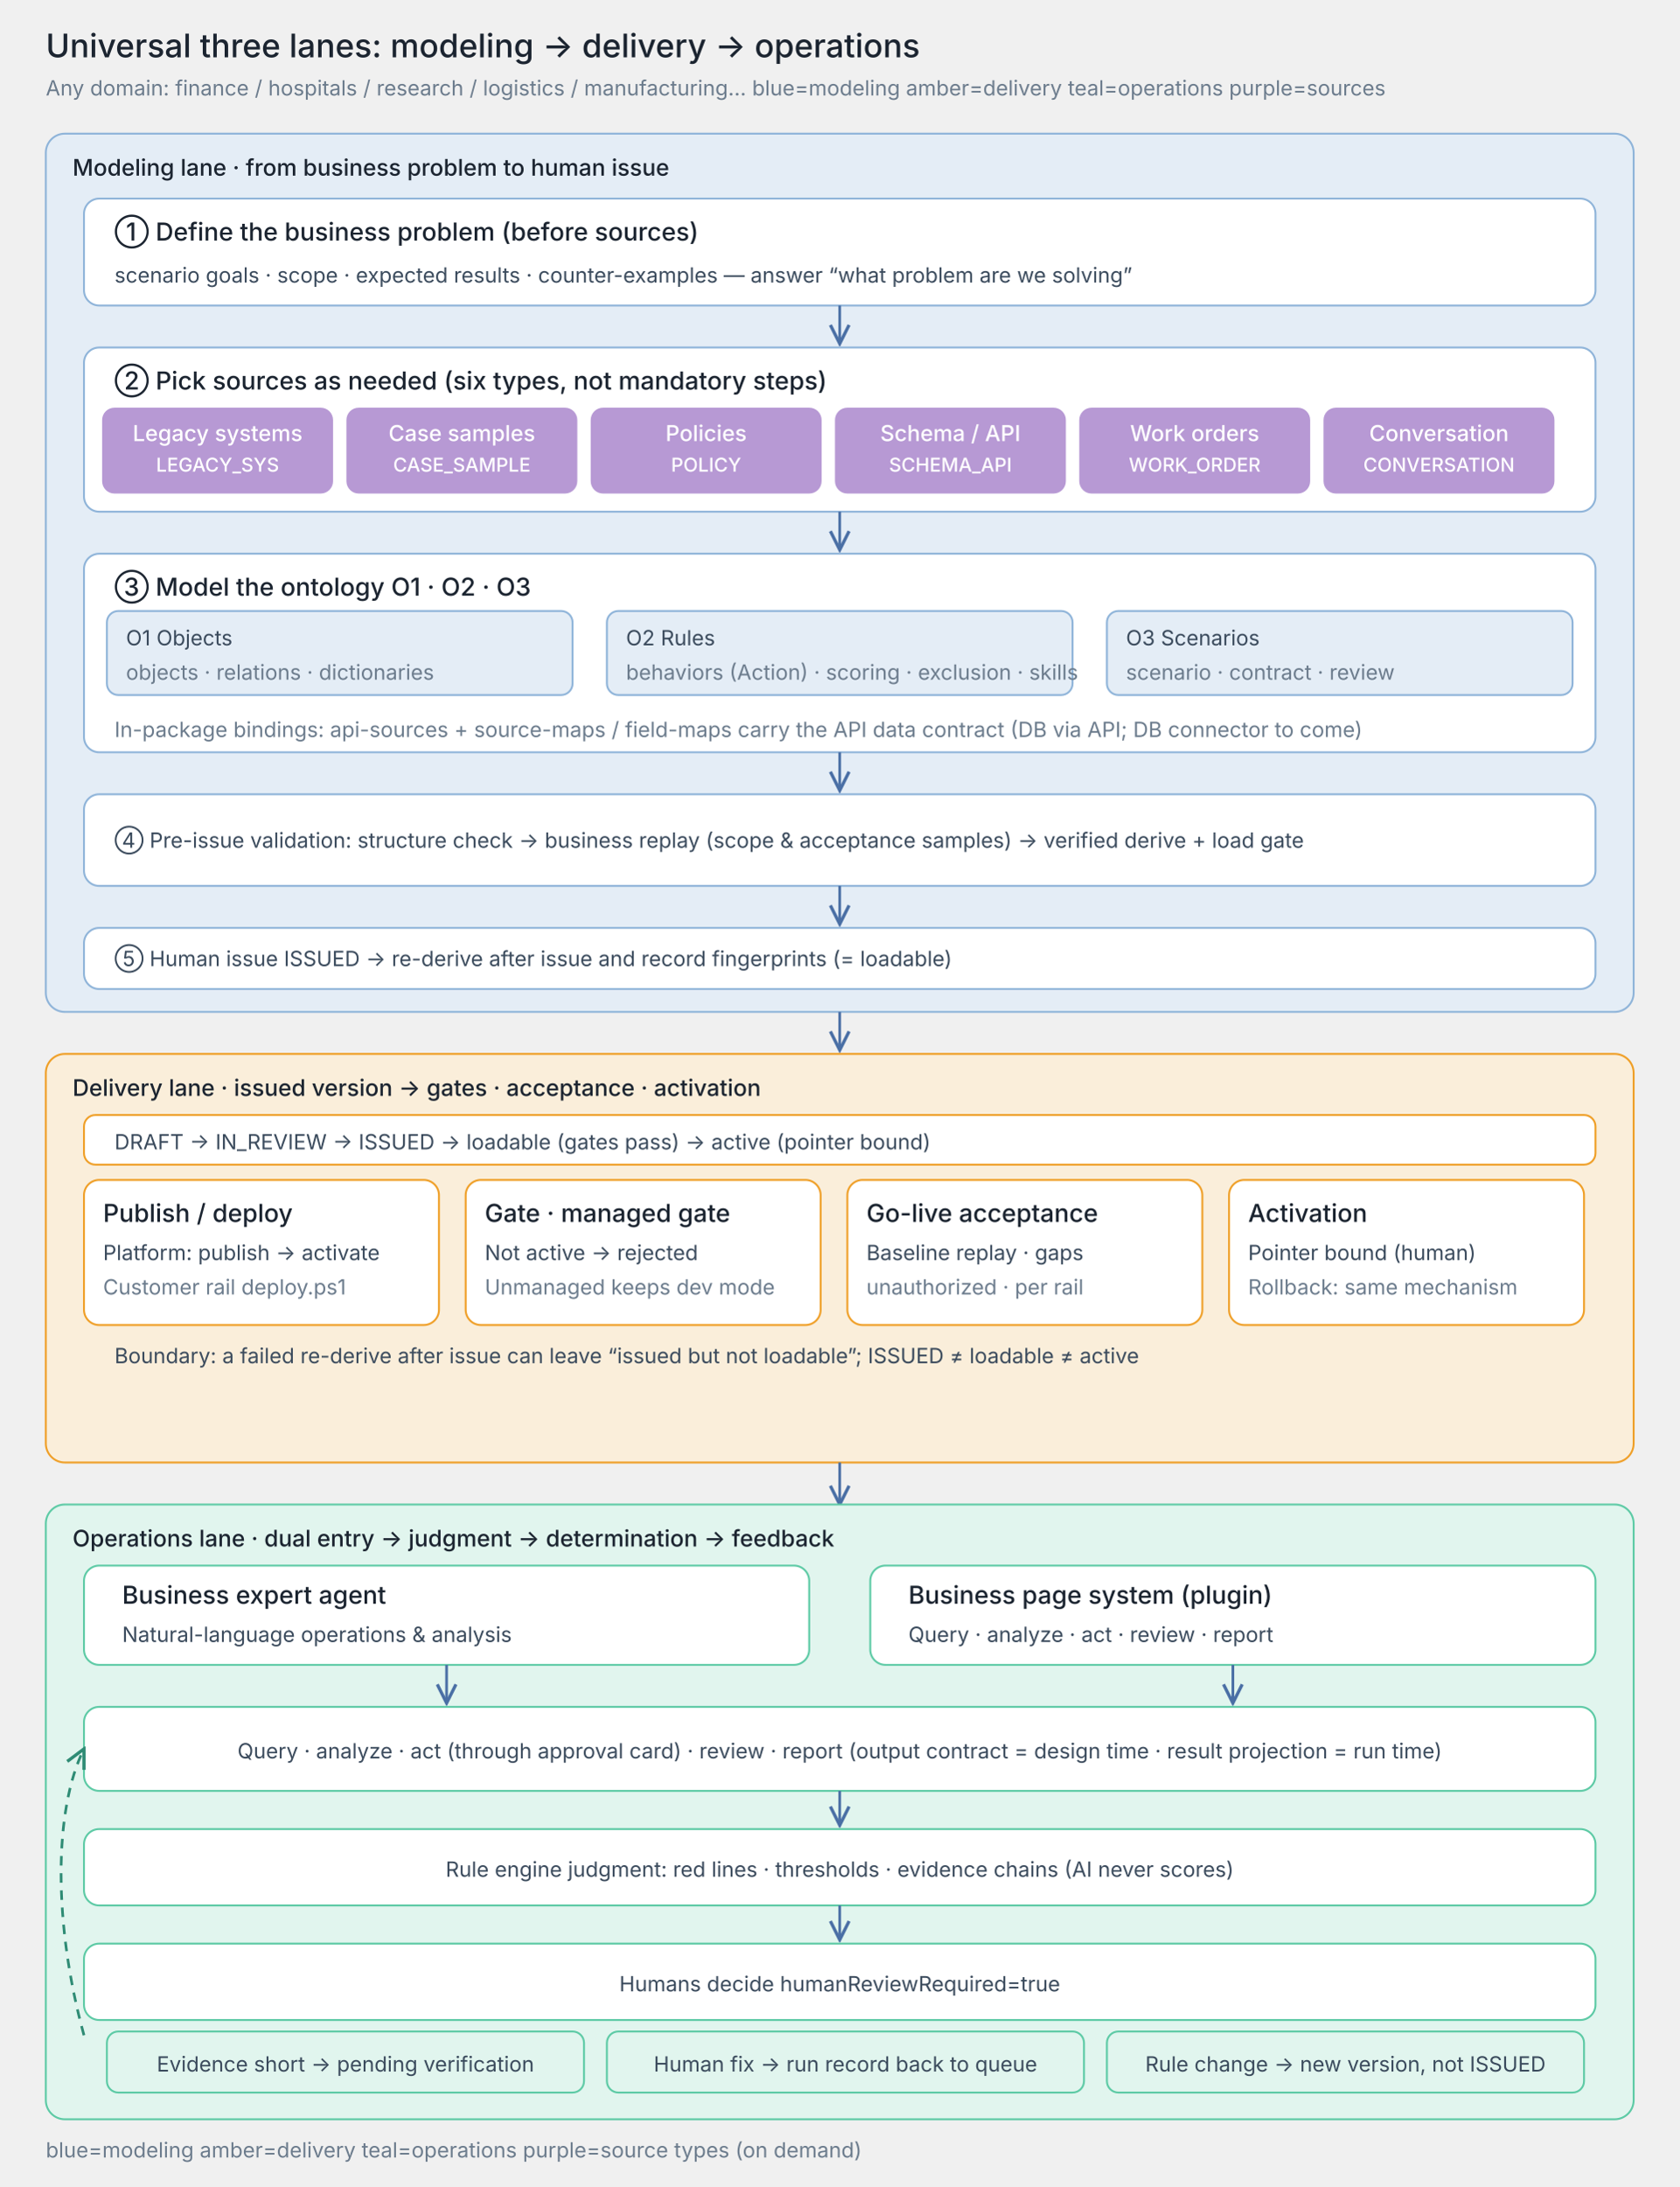
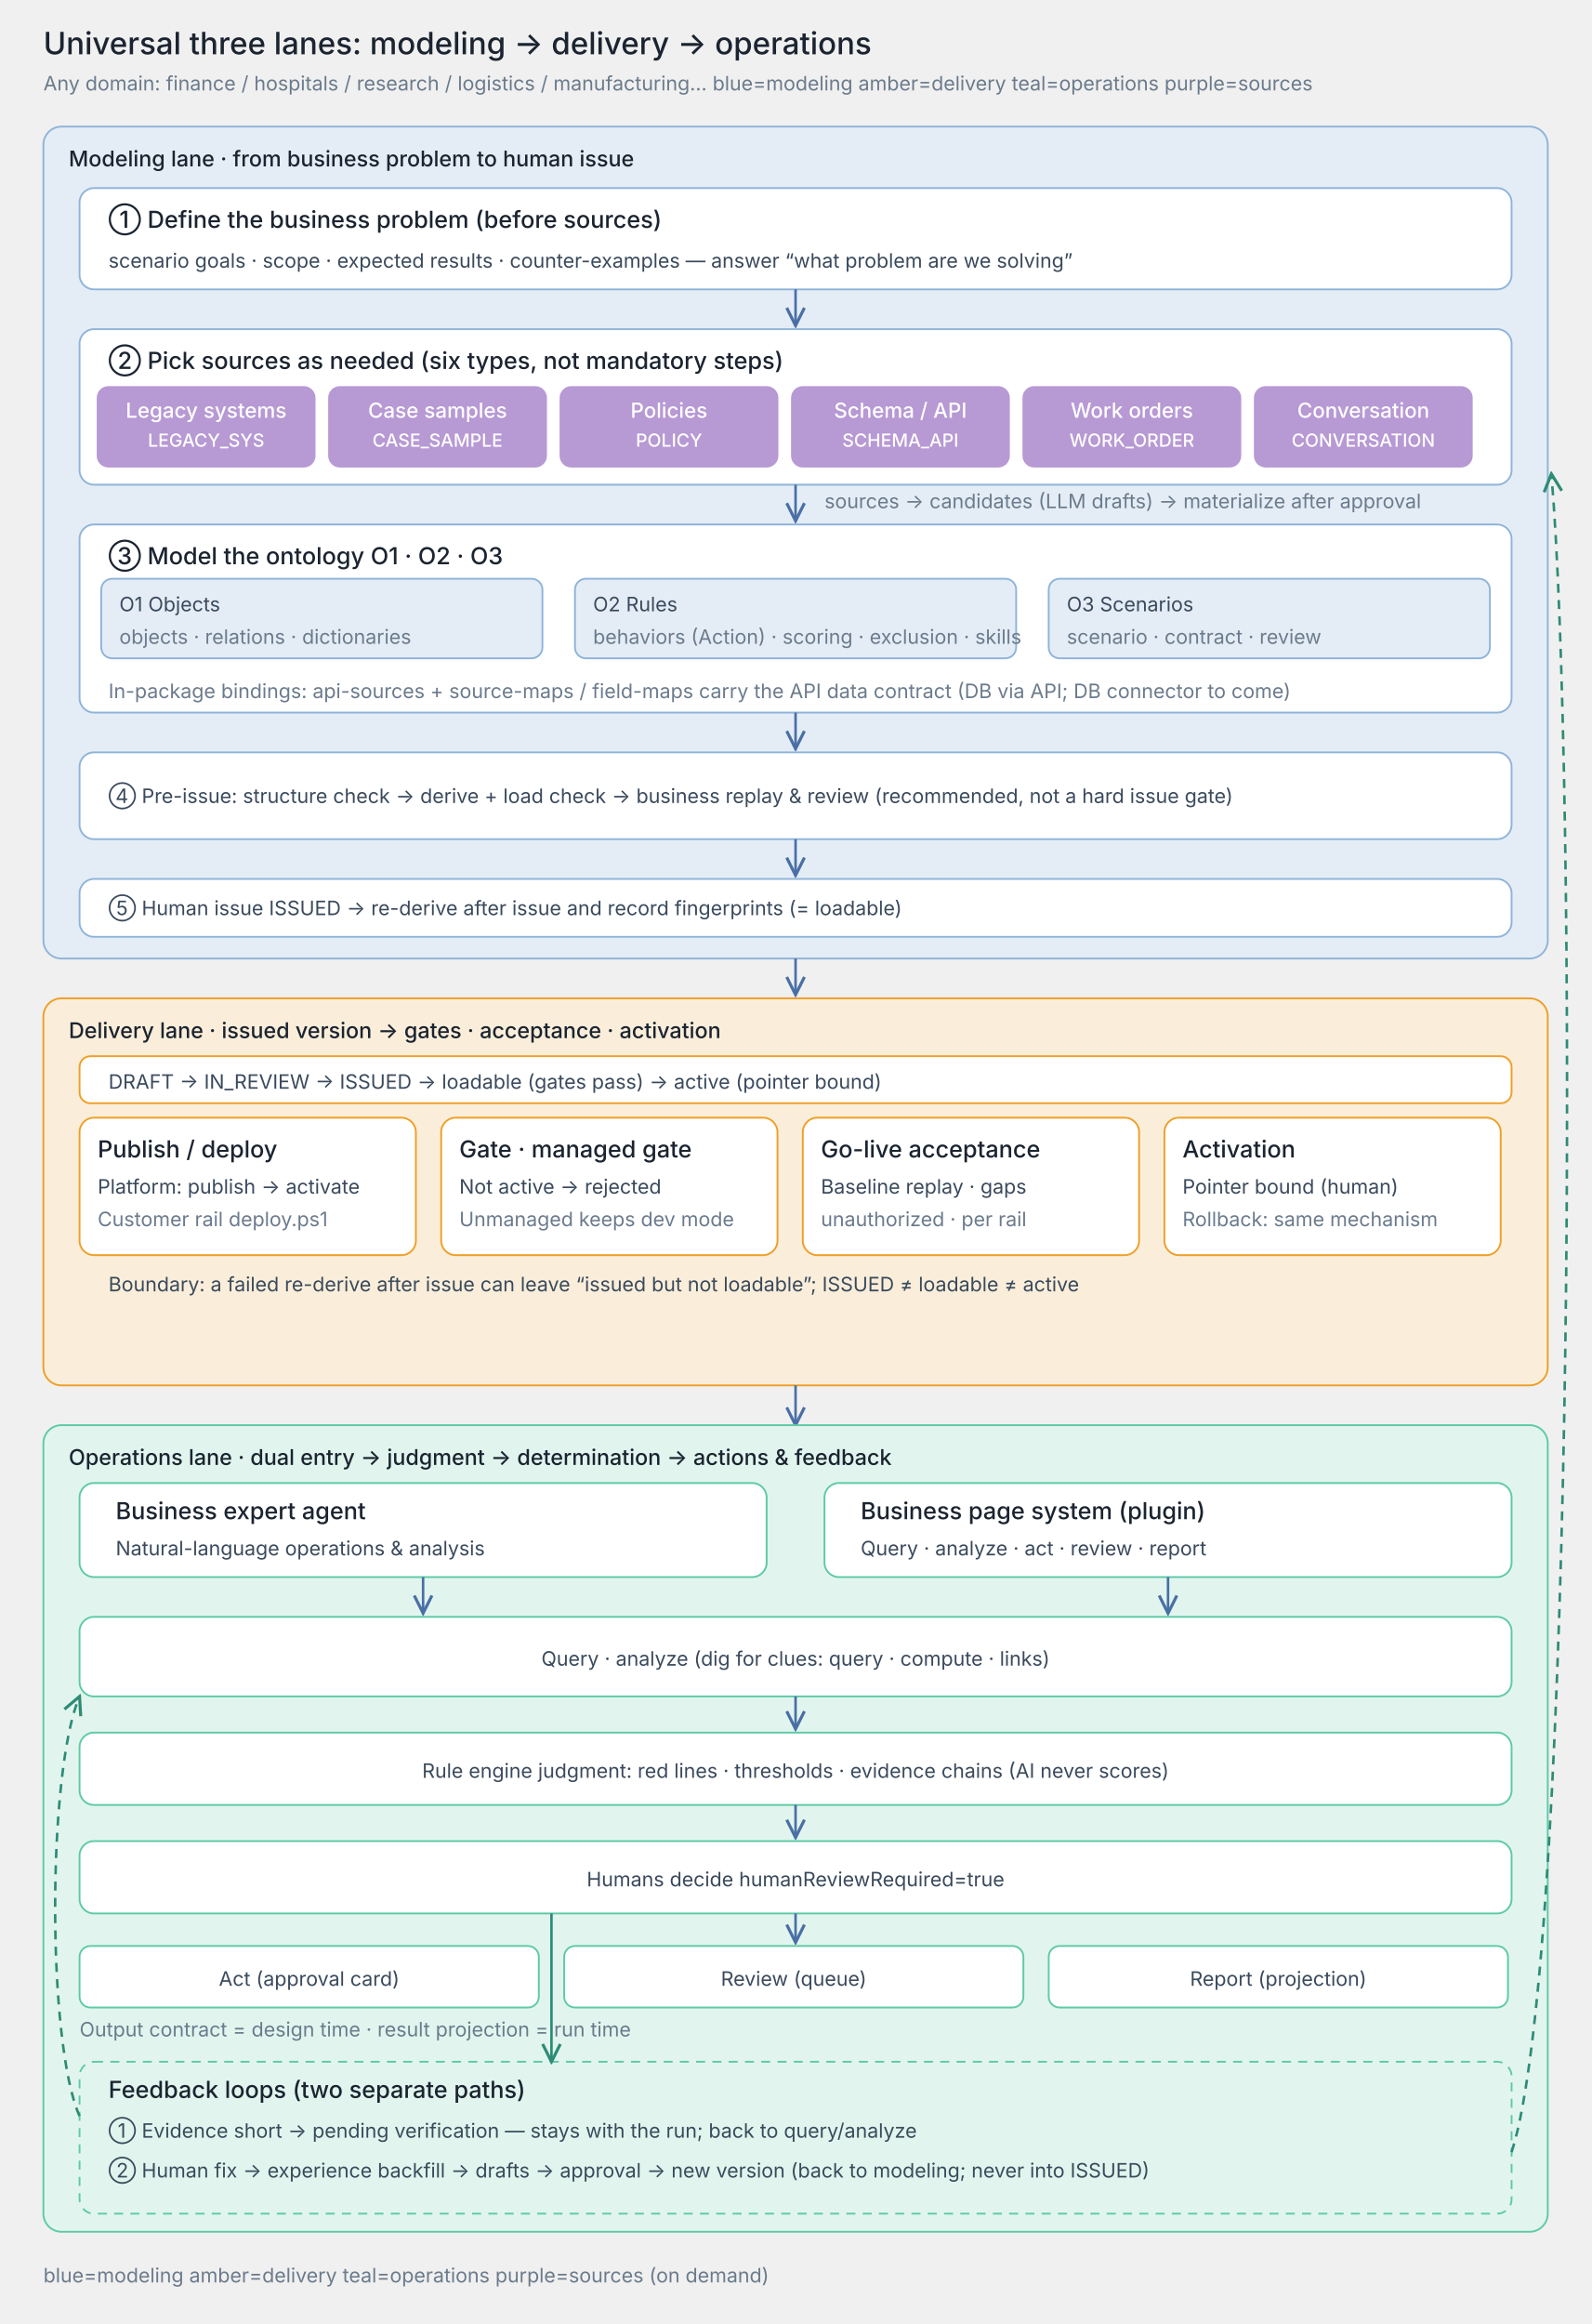
- <svg xmlns="http://www.w3.org/2000/svg" viewBox="0 0 880 1145" font-family="-apple-system,'PingFang SC','Microsoft YaHei',sans-serif">
+ <svg xmlns="http://www.w3.org/2000/svg" viewBox="0 0 880 1285" font-family="-apple-system,'PingFang SC','Microsoft YaHei',sans-serif">
  <defs>
    <marker id="a1" markerWidth="9" markerHeight="9" refX="8" refY="4.5" orient="auto">
      <path d="M1,1 L8,4.5 L1,8" fill="none" stroke="#4A6FA5" stroke-width="1.2" />
    </marker>
    <marker id="a2" markerWidth="9" markerHeight="9" refX="8" refY="4.5" orient="auto">
      <path d="M1,1 L8,4.5 L1,8" fill="none" stroke="#B07D2B" stroke-width="1.2" />
    </marker>
    <marker id="a3" markerWidth="9" markerHeight="9" refX="8" refY="4.5" orient="auto">
      <path d="M1,1 L8,4.5 L1,8" fill="none" stroke="#2E8B74" stroke-width="1.2" />
    </marker>
  </defs>
  <style>
    text { font-family: -apple-system,'PingFang SC','Microsoft YaHei',sans-serif; }
    .hd { font-size: 17px; font-weight: 500; fill: #1B2430; }
    .tt { font-size: 13px; font-weight: 500; fill: #1B2430; }
    .bd { font-size: 11px; font-weight: 400; fill: #3A4A5C; }
    .sm { font-size: 11px; font-weight: 400; fill: #6B7B8C; }
    .kw { font-size: 11.5px; font-weight: 500; fill: #FFFFFF; }
    .chip { font-size: 10px; font-weight: 500; fill: #FFFFFF; }
    .lane { font-size: 12px; font-weight: 500; fill: #1B2430; }
  </style>
  <text x="24" y="30" class="hd" text-anchor="start">Universal three lanes: modeling → delivery → operations</text>
  <text x="24" y="50" class="sm" text-anchor="start">Any domain: finance / hospitals / research / logistics / manufacturing…   blue=modeling  amber=delivery  teal=operations  purple=sources</text>
  <rect x="24" y="70" width="832" height="460" rx="10" fill="#E4EDF6" stroke="#8FB4D9" stroke-width="1" />
  <text x="38" y="92" class="lane" text-anchor="start">Modeling lane · from business problem to human issue</text>
  <rect x="44" y="104" width="792" height="56" rx="8" fill="#FFFFFF" stroke="#8FB4D9" stroke-width="1" />
  <text x="60" y="126" class="tt" text-anchor="start">① Define the business problem (before sources)</text>
  <text x="60" y="148" class="bd" text-anchor="start">scenario goals · scope · expected results · counter-examples — answer “what problem are we solving”</text>
  <line x1="440" y1="160" x2="440" y2="180" stroke="#4A6FA5" stroke-width="1.4" marker-end="url(#a1)" />
  <rect x="44" y="182" width="792" height="86" rx="8" fill="#FFFFFF" stroke="#8FB4D9" stroke-width="1" />
  <text x="60" y="204" class="tt" text-anchor="start">② Pick sources as needed (six types, not mandatory steps)</text>
  <rect x="54" y="214" width="120" height="44" rx="6" fill="#B799D4" stroke="#B799D4" stroke-width="1" />
  <text x="114.0" y="231" class="kw" text-anchor="middle">Legacy systems</text>
  <text x="114.0" y="247" class="chip" text-anchor="middle">LEGACY_SYS</text>
  <rect x="182" y="214" width="120" height="44" rx="6" fill="#B799D4" stroke="#B799D4" stroke-width="1" />
  <text x="242.0" y="231" class="kw" text-anchor="middle">Case samples</text>
  <text x="242.0" y="247" class="chip" text-anchor="middle">CASE_SAMPLE</text>
  <rect x="310" y="214" width="120" height="44" rx="6" fill="#B799D4" stroke="#B799D4" stroke-width="1" />
  <text x="370.0" y="231" class="kw" text-anchor="middle">Policies</text>
  <text x="370.0" y="247" class="chip" text-anchor="middle">POLICY</text>
  <rect x="438" y="214" width="120" height="44" rx="6" fill="#B799D4" stroke="#B799D4" stroke-width="1" />
  <text x="498.0" y="231" class="kw" text-anchor="middle">Schema / API</text>
  <text x="498.0" y="247" class="chip" text-anchor="middle">SCHEMA_API</text>
  <rect x="566" y="214" width="120" height="44" rx="6" fill="#B799D4" stroke="#B799D4" stroke-width="1" />
  <text x="626.0" y="231" class="kw" text-anchor="middle">Work orders</text>
  <text x="626.0" y="247" class="chip" text-anchor="middle">WORK_ORDER</text>
  <rect x="694" y="214" width="120" height="44" rx="6" fill="#B799D4" stroke="#B799D4" stroke-width="1" />
  <text x="754.0" y="231" class="kw" text-anchor="middle">Conversation</text>
  <text x="754.0" y="247" class="chip" text-anchor="middle">CONVERSATION</text>
  <line x1="440" y1="268" x2="440" y2="288" stroke="#4A6FA5" stroke-width="1.4" marker-end="url(#a1)" />
+   <text x="456" y="281" class="sm" text-anchor="start">sources → candidates (LLM drafts) → materialize after approval</text>
  <rect x="44" y="290" width="792" height="104" rx="8" fill="#FFFFFF" stroke="#8FB4D9" stroke-width="1" />
  <text x="60" y="312" class="tt" text-anchor="start">③ Model the ontology O1 · O2 · O3</text>
  <rect x="56" y="320" width="244" height="44" rx="6" fill="#E4EDF6" stroke="#8FB4D9" stroke-width="1" />
  <text x="66" y="338" class="bd" text-anchor="start">O1 Objects</text>
  <text x="66" y="356" class="sm" text-anchor="start">objects · relations · dictionaries</text>
  <rect x="318" y="320" width="244" height="44" rx="6" fill="#E4EDF6" stroke="#8FB4D9" stroke-width="1" />
  <text x="328" y="338" class="bd" text-anchor="start">O2 Rules</text>
  <text x="328" y="356" class="sm" text-anchor="start">behaviors (Action) · scoring · exclusion · skills</text>
  <rect x="580" y="320" width="244" height="44" rx="6" fill="#E4EDF6" stroke="#8FB4D9" stroke-width="1" />
  <text x="590" y="338" class="bd" text-anchor="start">O3 Scenarios</text>
  <text x="590" y="356" class="sm" text-anchor="start">scenario · contract · review</text>
  <text x="60" y="386" class="sm" text-anchor="start">In-package bindings: api-sources + source-maps / field-maps carry the API data contract (DB via API; DB connector to come)</text>
  <line x1="440" y1="394" x2="440" y2="414" stroke="#4A6FA5" stroke-width="1.4" marker-end="url(#a1)" />
  <rect x="44" y="416" width="792" height="48" rx="8" fill="#FFFFFF" stroke="#8FB4D9" stroke-width="1" />
-   <text x="60" y="444" class="bd" text-anchor="start">④ Pre-issue validation: structure check → business replay (scope &amp; acceptance samples) → verified derive + load gate</text>
+   <text x="60" y="444" class="bd" text-anchor="start">④ Pre-issue: structure check → derive + load check → business replay &amp; review (recommended, not a hard issue gate)</text>
  <line x1="440" y1="464" x2="440" y2="484" stroke="#4A6FA5" stroke-width="1.4" marker-end="url(#a1)" />
  <rect x="44" y="486" width="792" height="32" rx="8" fill="#FFFFFF" stroke="#8FB4D9" stroke-width="1" />
  <text x="60" y="506" class="bd" text-anchor="start">⑤ Human issue ISSUED → re-derive after issue and record fingerprints (= loadable)</text>
  <line x1="440" y1="530" x2="440" y2="550" stroke="#4A6FA5" stroke-width="1.4" marker-end="url(#a1)" />
  <rect x="24" y="552" width="832" height="214" rx="10" fill="#FAEEDA" stroke="#EF9F27" stroke-width="1" />
  <text x="38" y="574" class="lane" text-anchor="start">Delivery lane · issued version → gates · acceptance · activation</text>
  <rect x="44" y="584" width="792" height="26" rx="6" fill="#FFFFFF" stroke="#EF9F27" stroke-width="1" />
  <text x="60" y="602" class="bd" text-anchor="start">DRAFT → IN_REVIEW → ISSUED → loadable (gates pass) → active (pointer bound)</text>
  <rect x="44" y="618" width="186" height="76" rx="8" fill="#FFFFFF" stroke="#EF9F27" stroke-width="1" />
  <text x="54" y="640" class="tt" text-anchor="start">Publish / deploy</text>
  <text x="54" y="660" class="bd" text-anchor="start">Platform: publish → activate</text>
  <text x="54" y="678" class="sm" text-anchor="start">Customer rail deploy.ps1</text>
  <rect x="244" y="618" width="186" height="76" rx="8" fill="#FFFFFF" stroke="#EF9F27" stroke-width="1" />
  <text x="254" y="640" class="tt" text-anchor="start">Gate · managed gate</text>
  <text x="254" y="660" class="bd" text-anchor="start">Not active → rejected</text>
  <text x="254" y="678" class="sm" text-anchor="start">Unmanaged keeps dev mode</text>
  <rect x="444" y="618" width="186" height="76" rx="8" fill="#FFFFFF" stroke="#EF9F27" stroke-width="1" />
  <text x="454" y="640" class="tt" text-anchor="start">Go-live acceptance</text>
  <text x="454" y="660" class="bd" text-anchor="start">Baseline replay · gaps</text>
  <text x="454" y="678" class="sm" text-anchor="start">unauthorized · per rail</text>
  <rect x="644" y="618" width="186" height="76" rx="8" fill="#FFFFFF" stroke="#EF9F27" stroke-width="1" />
  <text x="654" y="640" class="tt" text-anchor="start">Activation</text>
  <text x="654" y="660" class="bd" text-anchor="start">Pointer bound (human)</text>
  <text x="654" y="678" class="sm" text-anchor="start">Rollback: same mechanism</text>
  <text x="60" y="714" class="bd" text-anchor="start">Boundary: a failed re-derive after issue can leave “issued but not loadable”; ISSUED ≠ loadable ≠ active</text>
  <line x1="440" y1="766" x2="440" y2="788" stroke="#4A6FA5" stroke-width="1.4" marker-end="url(#a1)" />
-   <rect x="24" y="788" width="832" height="322" rx="10" fill="#E1F5EE" stroke="#5DCAA5" stroke-width="1" />
-   <text x="38" y="810" class="lane" text-anchor="start">Operations lane · dual entry → judgment → determination → feedback</text>
+   <rect x="24" y="788" width="832" height="446" rx="10" fill="#E1F5EE" stroke="#5DCAA5" stroke-width="1" />
+   <text x="38" y="810" class="lane" text-anchor="start">Operations lane · dual entry → judgment → determination → actions &amp; feedback</text>
  <rect x="44" y="820" width="380" height="52" rx="8" fill="#FFFFFF" stroke="#5DCAA5" stroke-width="1" />
  <text x="64" y="840" class="tt" text-anchor="start">Business expert agent</text>
  <text x="64" y="860" class="bd" text-anchor="start">Natural-language operations &amp; analysis</text>
  <rect x="456" y="820" width="380" height="52" rx="8" fill="#FFFFFF" stroke="#5DCAA5" stroke-width="1" />
  <text x="476" y="840" class="tt" text-anchor="start">Business page system (plugin)</text>
  <text x="476" y="860" class="bd" text-anchor="start">Query · analyze · act · review · report</text>
  <line x1="234" y1="872" x2="234" y2="892" stroke="#4A6FA5" stroke-width="1.4" marker-end="url(#a1)" />
  <line x1="646" y1="872" x2="646" y2="892" stroke="#4A6FA5" stroke-width="1.4" marker-end="url(#a1)" />
  <rect x="44" y="894" width="792" height="44" rx="8" fill="#FFFFFF" stroke="#5DCAA5" stroke-width="1" />
-   <text x="440" y="921" class="bd" text-anchor="middle">Query · analyze · act (through approval card) · review · report (output contract = design time · result projection = run time)</text>
+   <text x="440" y="921" class="bd" text-anchor="middle">Query · analyze (dig for clues: query · compute · links)</text>
  <line x1="440" y1="938" x2="440" y2="956" stroke="#4A6FA5" stroke-width="1.4" marker-end="url(#a1)" />
  <rect x="44" y="958" width="792" height="40" rx="8" fill="#FFFFFF" stroke="#5DCAA5" stroke-width="1" />
  <text x="440" y="983" class="bd" text-anchor="middle">Rule engine judgment: red lines · thresholds · evidence chains (AI never scores)</text>
  <line x1="440" y1="998" x2="440" y2="1016" stroke="#4A6FA5" stroke-width="1.4" marker-end="url(#a1)" />
  <rect x="44" y="1018" width="792" height="40" rx="8" fill="#FFFFFF" stroke="#5DCAA5" stroke-width="1" />
  <text x="440" y="1043" class="bd" text-anchor="middle">Humans decide humanReviewRequired=true</text>
-   <path d="M44,1066 C 28,1008 28,948 44,916" fill="none" stroke="#2E8B74" stroke-width="1.4" stroke-dasharray="5 4" marker-end="url(#a3)" />
-   <rect x="56" y="1064" width="250" height="32" rx="6" fill="#E1F5EE" stroke="#5DCAA5" stroke-width="1" />
-   <text x="181" y="1085" class="bd" text-anchor="middle">Evidence short → pending verification</text>
-   <rect x="318" y="1064" width="250" height="32" rx="6" fill="#E1F5EE" stroke="#5DCAA5" stroke-width="1" />
-   <text x="443" y="1085" class="bd" text-anchor="middle">Human fix → run record back to queue</text>
-   <rect x="580" y="1064" width="250" height="32" rx="6" fill="#E1F5EE" stroke="#5DCAA5" stroke-width="1" />
-   <text x="705" y="1085" class="bd" text-anchor="middle">Rule change → new version, not ISSUED</text>
-   <text x="24" y="1130" class="sm" text-anchor="start">blue=modeling  amber=delivery  teal=operations  purple=source types (on demand)</text>
+   <line x1="440" y1="1058" x2="440" y2="1074" stroke="#4A6FA5" stroke-width="1.4" marker-end="url(#a1)" />
+   <rect x="44" y="1076" width="254" height="34" rx="6" fill="#FFFFFF" stroke="#5DCAA5" stroke-width="1" />
+   <text x="171" y="1098" class="bd" text-anchor="middle">Act (approval card)</text>
+   <rect x="312" y="1076" width="254" height="34" rx="6" fill="#FFFFFF" stroke="#5DCAA5" stroke-width="1" />
+   <text x="439" y="1098" class="bd" text-anchor="middle">Review (queue)</text>
+   <rect x="580" y="1076" width="254" height="34" rx="6" fill="#FFFFFF" stroke="#5DCAA5" stroke-width="1" />
+   <text x="707" y="1098" class="bd" text-anchor="middle">Report (projection)</text>
+   <text x="44" y="1126" class="sm" text-anchor="start">Output contract = design time · result projection = run time</text>
+   <rect x="44" y="1140" width="792" height="84" rx="8" fill="#E1F5EE" stroke="#5DCAA5" stroke-width="1" stroke-dasharray="5 4" />
+   <text x="60" y="1160" class="tt" text-anchor="start">Feedback loops (two separate paths)</text>
+   <text x="60" y="1182" class="bd" text-anchor="start">① Evidence short → pending verification — stays with the run; back to query/analyze</text>
+   <text x="60" y="1204" class="bd" text-anchor="start">② Human fix → experience backfill → drafts → approval → new version (back to modeling; never into ISSUED)</text>
+   <line x1="305" y1="1058" x2="305" y2="1140" stroke="#2E8B74" stroke-width="1.4" marker-end="url(#a3)" />
+   <path d="M44,1170 C 26,1130 26,980 44,938" fill="none" stroke="#2E8B74" stroke-width="1.4" stroke-dasharray="5 4" marker-end="url(#a3)" />
+   <path d="M836,1190 C 872,1080 872,420 858,262" fill="none" stroke="#2E8B74" stroke-width="1.4" stroke-dasharray="5 4" marker-end="url(#a3)" />
+   <text x="24" y="1262" class="sm" text-anchor="start">blue=modeling  amber=delivery  teal=operations  purple=sources (on demand)</text>
</svg>
